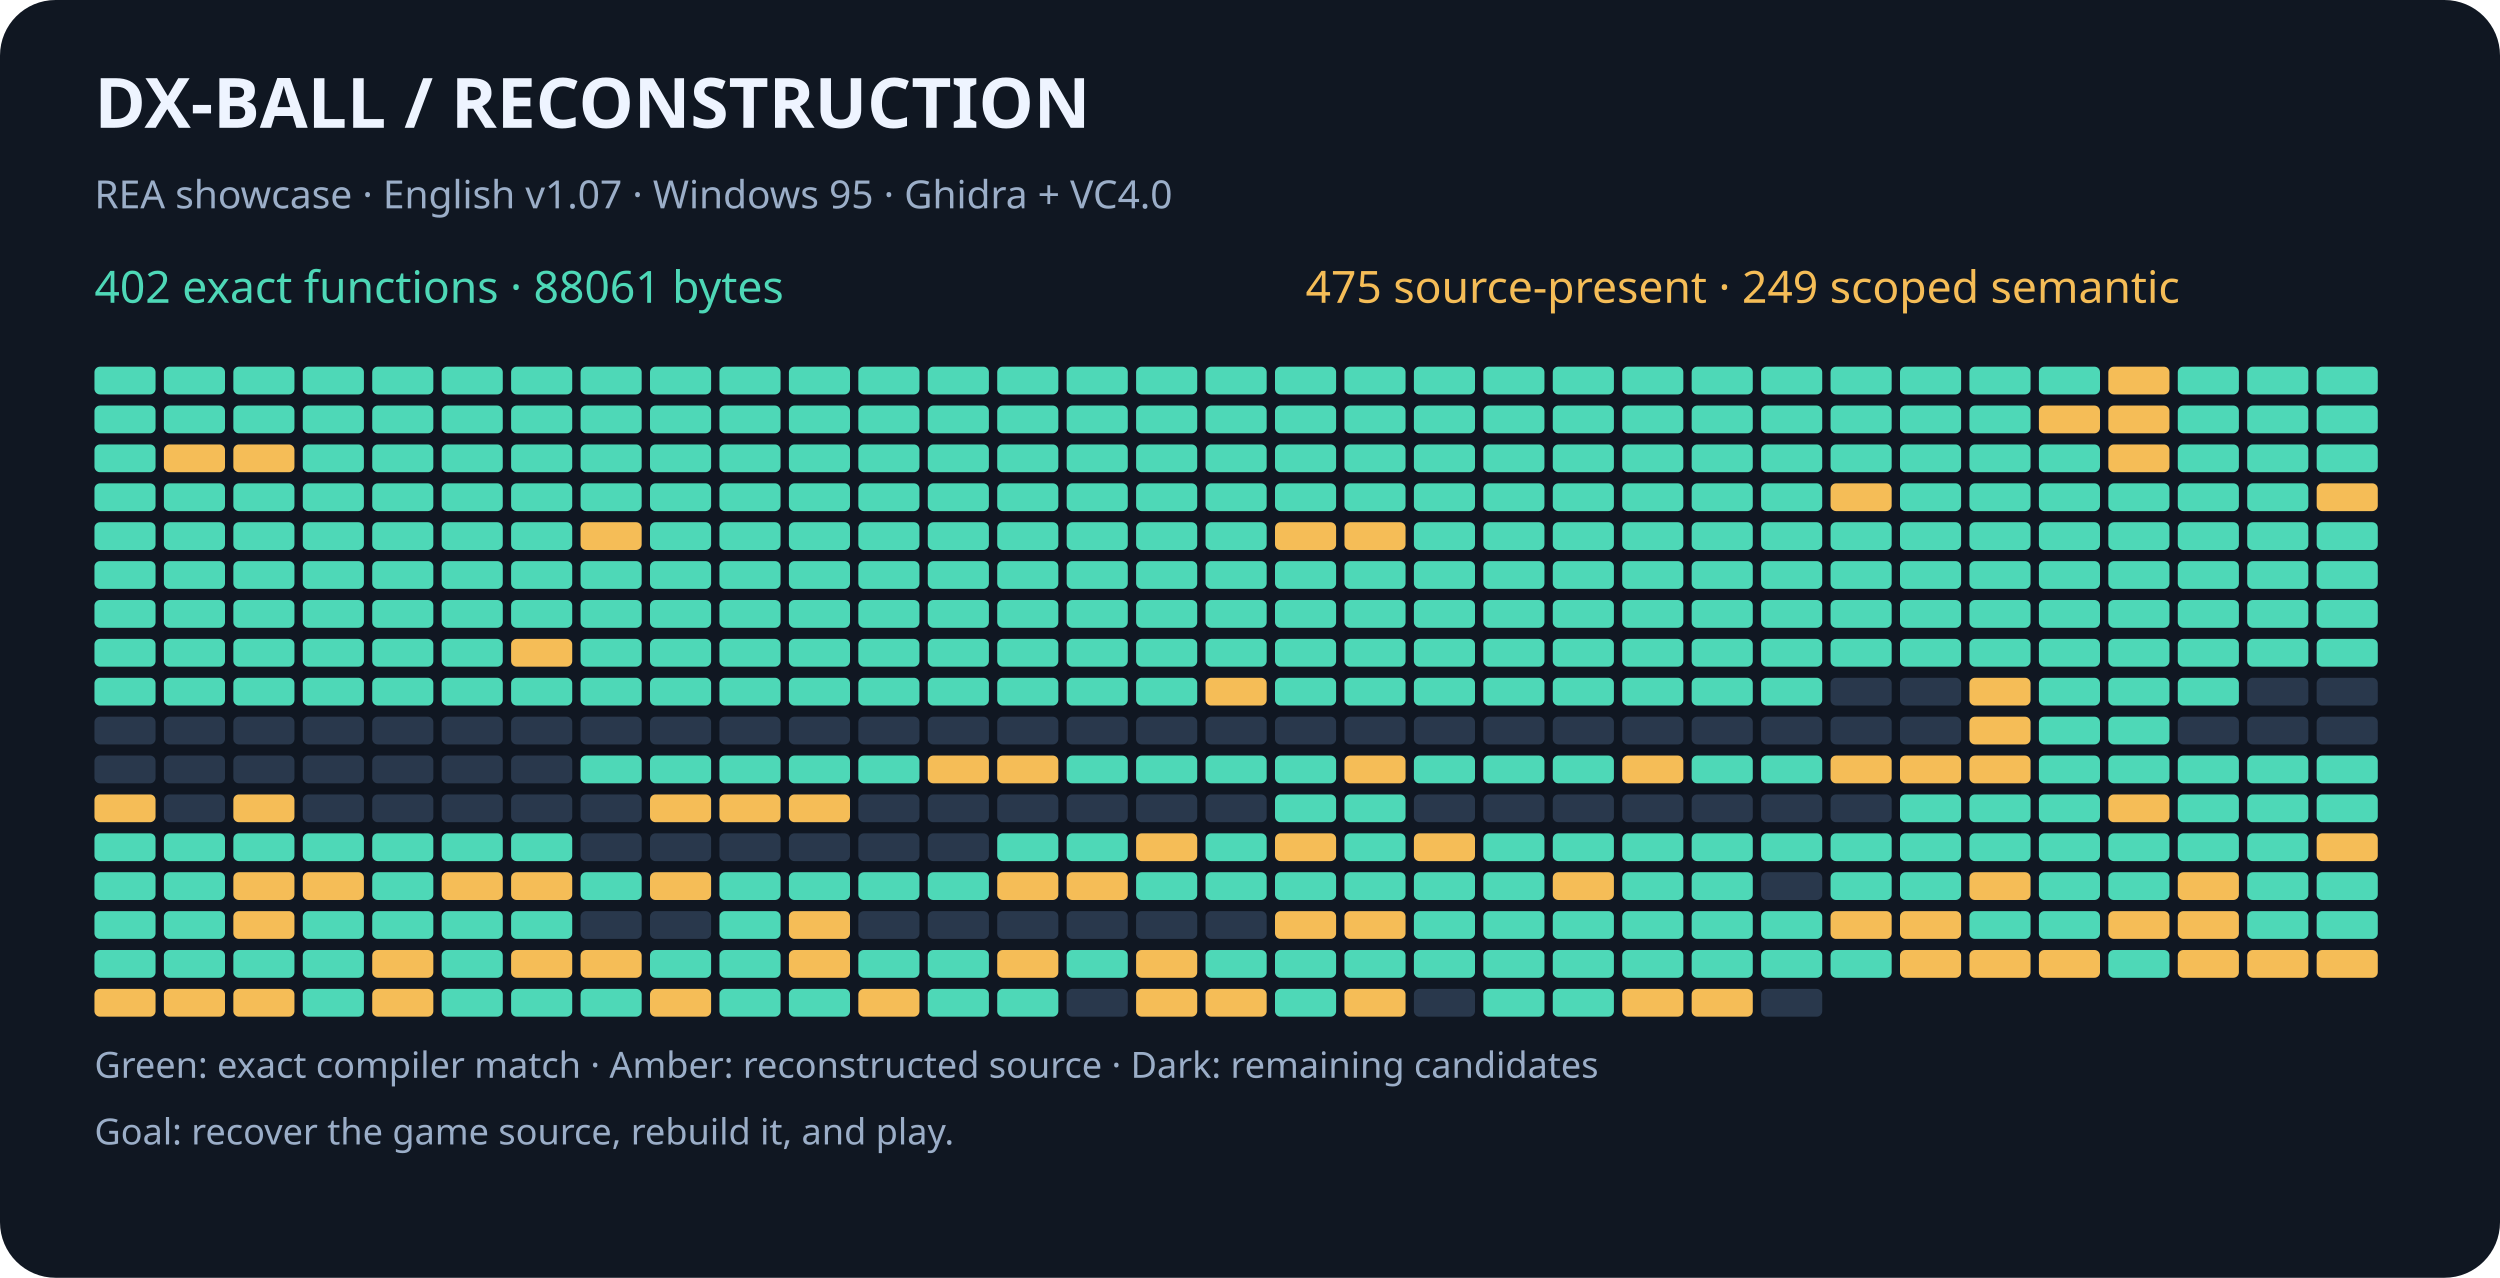
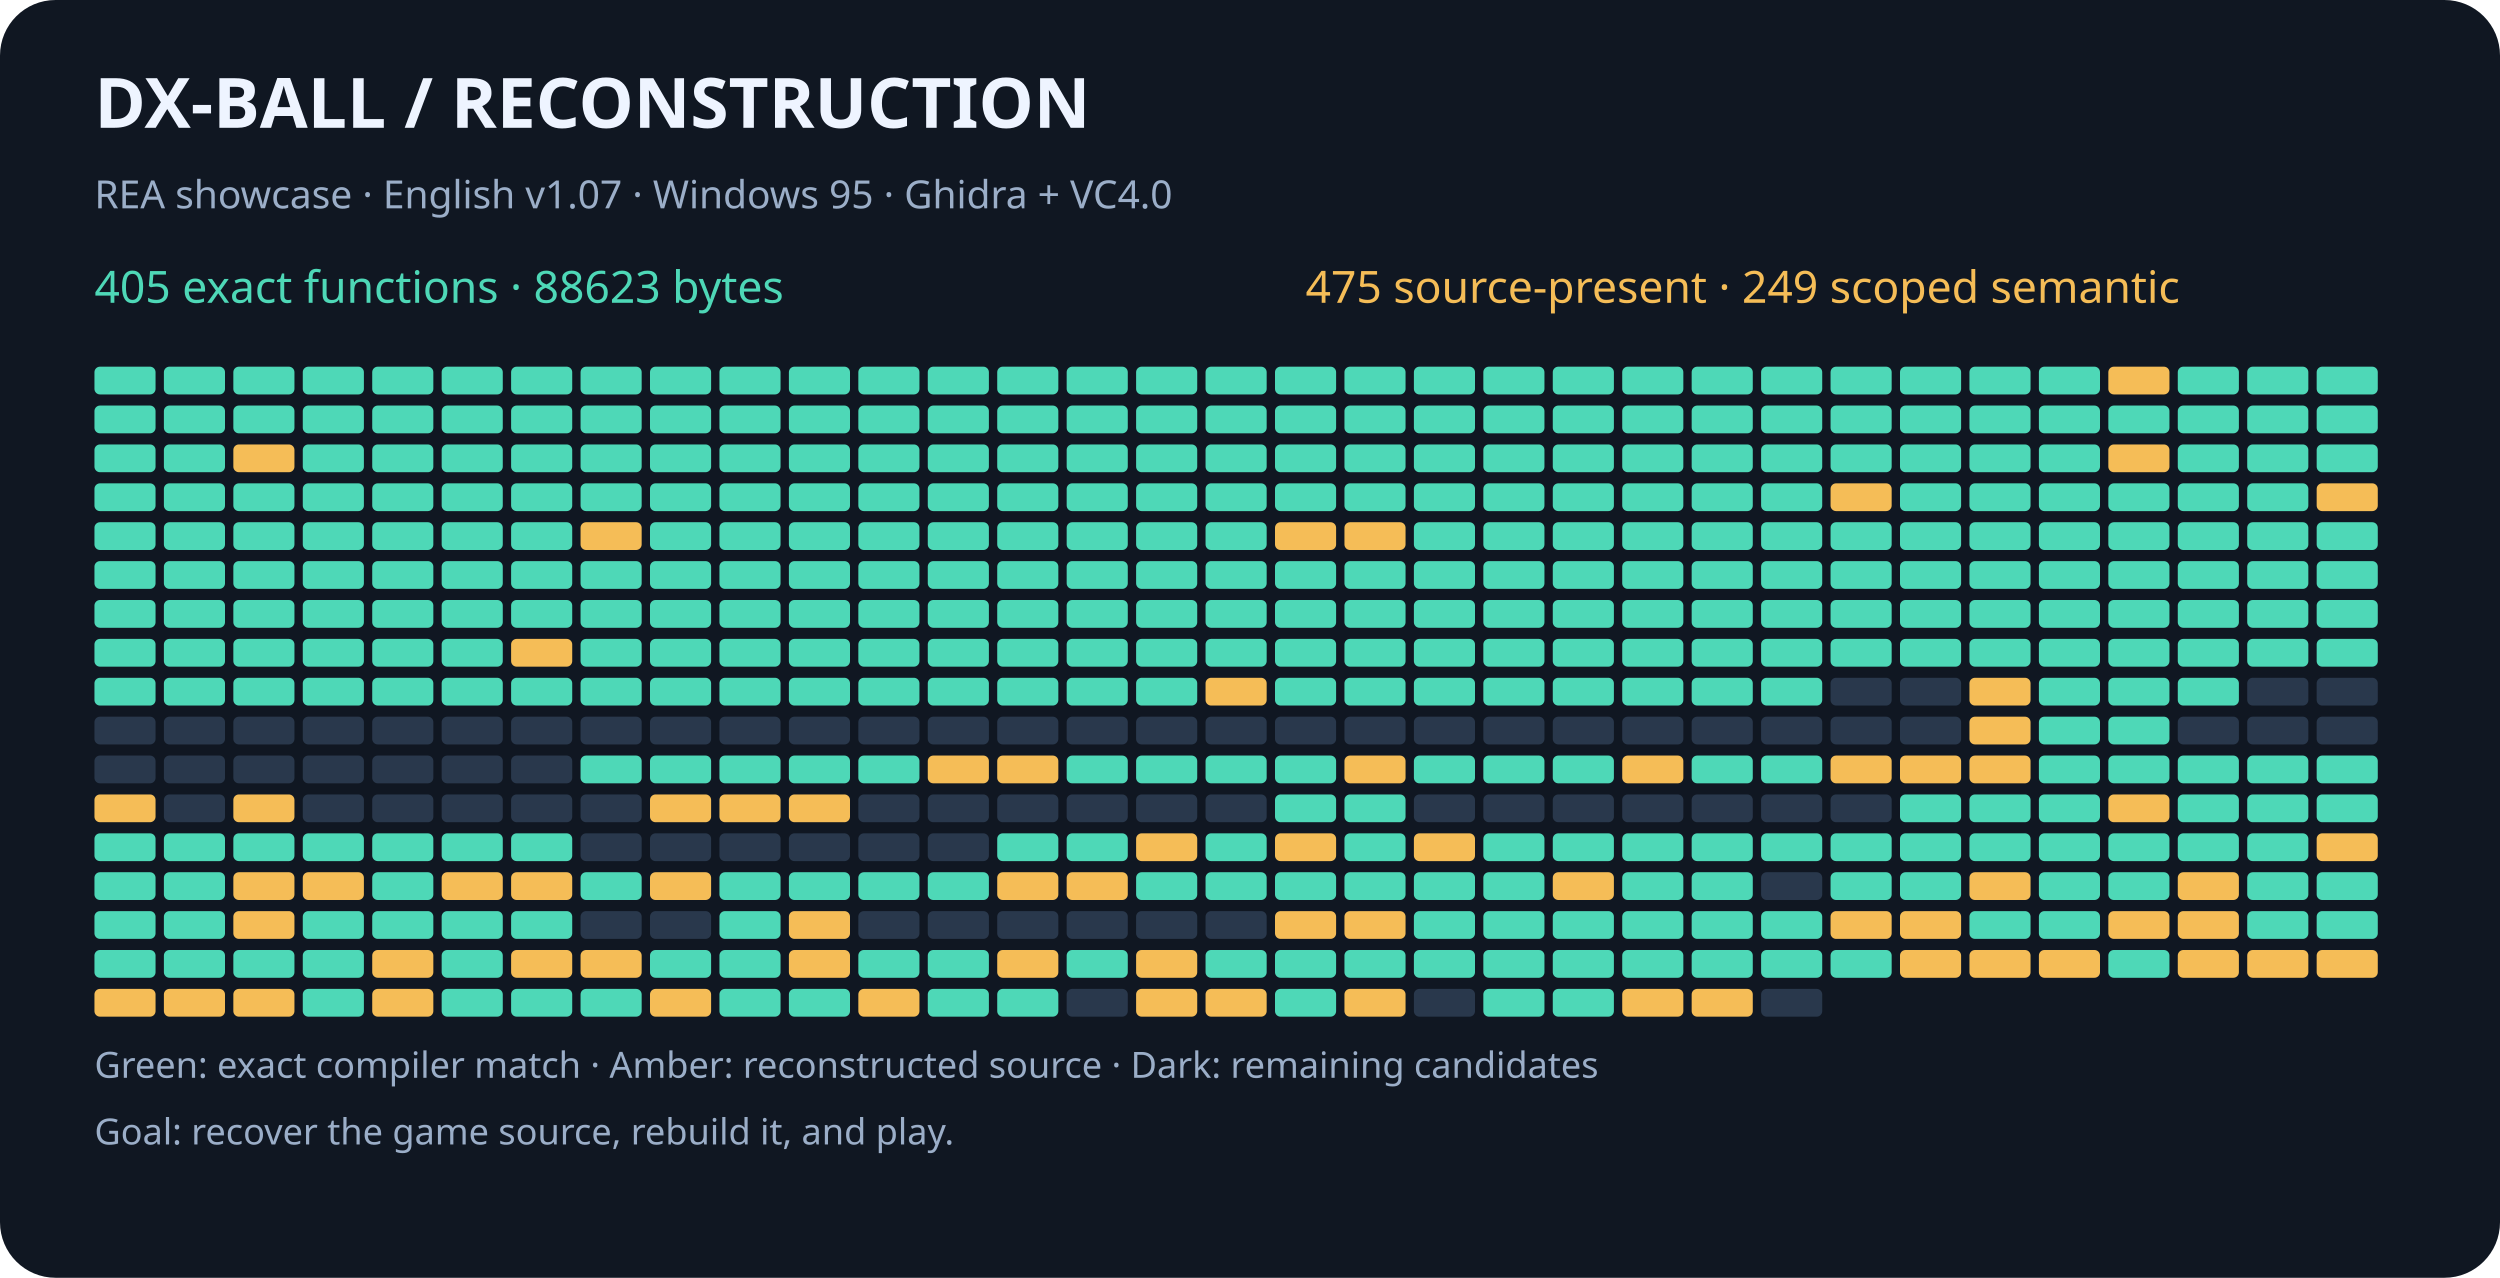
<svg xmlns="http://www.w3.org/2000/svg" width="900" height="460" viewBox="0 0 900 460" role="img" aria-labelledby="title desc">
  <rect width="900" height="460" rx="20" fill="#101722" />
  <g font-family="sans-serif">
    <text x="34" y="46" fill="#eef4ff" font-size="25" font-weight="bold">DX-BALL  /  RECONSTRUCTION</text>
    <text x="34" y="75" fill="#9baec8" font-size="14">REA showcase · English v1.07 · Windows 95 · Ghidra + VC4.0</text>
-     <text x="34" y="109" fill="#4ed8b7" font-size="16">402 exact functions · 88061 bytes</text>
+     <text x="34" y="109" fill="#4ed8b7" font-size="16">405 exact functions · 88623 bytes</text>
    <text x="470" y="109" fill="#f5bd57" font-size="16">475 source-present · 249 scoped semantic</text>
    <rect x="34" y="132" width="22" height="10" rx="2" fill="#4ed8b7" />
    <rect x="59" y="132" width="22" height="10" rx="2" fill="#4ed8b7" />
    <rect x="84" y="132" width="22" height="10" rx="2" fill="#4ed8b7" />
    <rect x="109" y="132" width="22" height="10" rx="2" fill="#4ed8b7" />
    <rect x="134" y="132" width="22" height="10" rx="2" fill="#4ed8b7" />
    <rect x="159" y="132" width="22" height="10" rx="2" fill="#4ed8b7" />
    <rect x="184" y="132" width="22" height="10" rx="2" fill="#4ed8b7" />
    <rect x="209" y="132" width="22" height="10" rx="2" fill="#4ed8b7" />
    <rect x="234" y="132" width="22" height="10" rx="2" fill="#4ed8b7" />
    <rect x="259" y="132" width="22" height="10" rx="2" fill="#4ed8b7" />
    <rect x="284" y="132" width="22" height="10" rx="2" fill="#4ed8b7" />
    <rect x="309" y="132" width="22" height="10" rx="2" fill="#4ed8b7" />
    <rect x="334" y="132" width="22" height="10" rx="2" fill="#4ed8b7" />
    <rect x="359" y="132" width="22" height="10" rx="2" fill="#4ed8b7" />
    <rect x="384" y="132" width="22" height="10" rx="2" fill="#4ed8b7" />
    <rect x="409" y="132" width="22" height="10" rx="2" fill="#4ed8b7" />
    <rect x="434" y="132" width="22" height="10" rx="2" fill="#4ed8b7" />
    <rect x="459" y="132" width="22" height="10" rx="2" fill="#4ed8b7" />
    <rect x="484" y="132" width="22" height="10" rx="2" fill="#4ed8b7" />
    <rect x="509" y="132" width="22" height="10" rx="2" fill="#4ed8b7" />
    <rect x="534" y="132" width="22" height="10" rx="2" fill="#4ed8b7" />
    <rect x="559" y="132" width="22" height="10" rx="2" fill="#4ed8b7" />
    <rect x="584" y="132" width="22" height="10" rx="2" fill="#4ed8b7" />
    <rect x="609" y="132" width="22" height="10" rx="2" fill="#4ed8b7" />
    <rect x="634" y="132" width="22" height="10" rx="2" fill="#4ed8b7" />
    <rect x="659" y="132" width="22" height="10" rx="2" fill="#4ed8b7" />
    <rect x="684" y="132" width="22" height="10" rx="2" fill="#4ed8b7" />
    <rect x="709" y="132" width="22" height="10" rx="2" fill="#4ed8b7" />
    <rect x="734" y="132" width="22" height="10" rx="2" fill="#4ed8b7" />
    <rect x="759" y="132" width="22" height="10" rx="2" fill="#f5bd57" />
    <rect x="784" y="132" width="22" height="10" rx="2" fill="#4ed8b7" />
    <rect x="809" y="132" width="22" height="10" rx="2" fill="#4ed8b7" />
    <rect x="834" y="132" width="22" height="10" rx="2" fill="#4ed8b7" />
    <rect x="34" y="146" width="22" height="10" rx="2" fill="#4ed8b7" />
    <rect x="59" y="146" width="22" height="10" rx="2" fill="#4ed8b7" />
    <rect x="84" y="146" width="22" height="10" rx="2" fill="#4ed8b7" />
    <rect x="109" y="146" width="22" height="10" rx="2" fill="#4ed8b7" />
    <rect x="134" y="146" width="22" height="10" rx="2" fill="#4ed8b7" />
    <rect x="159" y="146" width="22" height="10" rx="2" fill="#4ed8b7" />
    <rect x="184" y="146" width="22" height="10" rx="2" fill="#4ed8b7" />
    <rect x="209" y="146" width="22" height="10" rx="2" fill="#4ed8b7" />
    <rect x="234" y="146" width="22" height="10" rx="2" fill="#4ed8b7" />
    <rect x="259" y="146" width="22" height="10" rx="2" fill="#4ed8b7" />
    <rect x="284" y="146" width="22" height="10" rx="2" fill="#4ed8b7" />
    <rect x="309" y="146" width="22" height="10" rx="2" fill="#4ed8b7" />
    <rect x="334" y="146" width="22" height="10" rx="2" fill="#4ed8b7" />
    <rect x="359" y="146" width="22" height="10" rx="2" fill="#4ed8b7" />
    <rect x="384" y="146" width="22" height="10" rx="2" fill="#4ed8b7" />
    <rect x="409" y="146" width="22" height="10" rx="2" fill="#4ed8b7" />
    <rect x="434" y="146" width="22" height="10" rx="2" fill="#4ed8b7" />
    <rect x="459" y="146" width="22" height="10" rx="2" fill="#4ed8b7" />
    <rect x="484" y="146" width="22" height="10" rx="2" fill="#4ed8b7" />
    <rect x="509" y="146" width="22" height="10" rx="2" fill="#4ed8b7" />
    <rect x="534" y="146" width="22" height="10" rx="2" fill="#4ed8b7" />
    <rect x="559" y="146" width="22" height="10" rx="2" fill="#4ed8b7" />
    <rect x="584" y="146" width="22" height="10" rx="2" fill="#4ed8b7" />
    <rect x="609" y="146" width="22" height="10" rx="2" fill="#4ed8b7" />
    <rect x="634" y="146" width="22" height="10" rx="2" fill="#4ed8b7" />
    <rect x="659" y="146" width="22" height="10" rx="2" fill="#4ed8b7" />
    <rect x="684" y="146" width="22" height="10" rx="2" fill="#4ed8b7" />
    <rect x="709" y="146" width="22" height="10" rx="2" fill="#4ed8b7" />
-     <rect x="734" y="146" width="22" height="10" rx="2" fill="#f5bd57" />
-     <rect x="759" y="146" width="22" height="10" rx="2" fill="#f5bd57" />
+     <rect x="734" y="146" width="22" height="10" rx="2" fill="#4ed8b7" />
+     <rect x="759" y="146" width="22" height="10" rx="2" fill="#4ed8b7" />
    <rect x="784" y="146" width="22" height="10" rx="2" fill="#4ed8b7" />
    <rect x="809" y="146" width="22" height="10" rx="2" fill="#4ed8b7" />
    <rect x="834" y="146" width="22" height="10" rx="2" fill="#4ed8b7" />
    <rect x="34" y="160" width="22" height="10" rx="2" fill="#4ed8b7" />
-     <rect x="59" y="160" width="22" height="10" rx="2" fill="#f5bd57" />
+     <rect x="59" y="160" width="22" height="10" rx="2" fill="#4ed8b7" />
    <rect x="84" y="160" width="22" height="10" rx="2" fill="#f5bd57" />
    <rect x="109" y="160" width="22" height="10" rx="2" fill="#4ed8b7" />
    <rect x="134" y="160" width="22" height="10" rx="2" fill="#4ed8b7" />
    <rect x="159" y="160" width="22" height="10" rx="2" fill="#4ed8b7" />
    <rect x="184" y="160" width="22" height="10" rx="2" fill="#4ed8b7" />
    <rect x="209" y="160" width="22" height="10" rx="2" fill="#4ed8b7" />
    <rect x="234" y="160" width="22" height="10" rx="2" fill="#4ed8b7" />
    <rect x="259" y="160" width="22" height="10" rx="2" fill="#4ed8b7" />
    <rect x="284" y="160" width="22" height="10" rx="2" fill="#4ed8b7" />
    <rect x="309" y="160" width="22" height="10" rx="2" fill="#4ed8b7" />
    <rect x="334" y="160" width="22" height="10" rx="2" fill="#4ed8b7" />
    <rect x="359" y="160" width="22" height="10" rx="2" fill="#4ed8b7" />
    <rect x="384" y="160" width="22" height="10" rx="2" fill="#4ed8b7" />
    <rect x="409" y="160" width="22" height="10" rx="2" fill="#4ed8b7" />
    <rect x="434" y="160" width="22" height="10" rx="2" fill="#4ed8b7" />
    <rect x="459" y="160" width="22" height="10" rx="2" fill="#4ed8b7" />
    <rect x="484" y="160" width="22" height="10" rx="2" fill="#4ed8b7" />
    <rect x="509" y="160" width="22" height="10" rx="2" fill="#4ed8b7" />
    <rect x="534" y="160" width="22" height="10" rx="2" fill="#4ed8b7" />
    <rect x="559" y="160" width="22" height="10" rx="2" fill="#4ed8b7" />
    <rect x="584" y="160" width="22" height="10" rx="2" fill="#4ed8b7" />
    <rect x="609" y="160" width="22" height="10" rx="2" fill="#4ed8b7" />
    <rect x="634" y="160" width="22" height="10" rx="2" fill="#4ed8b7" />
    <rect x="659" y="160" width="22" height="10" rx="2" fill="#4ed8b7" />
    <rect x="684" y="160" width="22" height="10" rx="2" fill="#4ed8b7" />
    <rect x="709" y="160" width="22" height="10" rx="2" fill="#4ed8b7" />
    <rect x="734" y="160" width="22" height="10" rx="2" fill="#4ed8b7" />
    <rect x="759" y="160" width="22" height="10" rx="2" fill="#f5bd57" />
    <rect x="784" y="160" width="22" height="10" rx="2" fill="#4ed8b7" />
    <rect x="809" y="160" width="22" height="10" rx="2" fill="#4ed8b7" />
    <rect x="834" y="160" width="22" height="10" rx="2" fill="#4ed8b7" />
    <rect x="34" y="174" width="22" height="10" rx="2" fill="#4ed8b7" />
    <rect x="59" y="174" width="22" height="10" rx="2" fill="#4ed8b7" />
    <rect x="84" y="174" width="22" height="10" rx="2" fill="#4ed8b7" />
    <rect x="109" y="174" width="22" height="10" rx="2" fill="#4ed8b7" />
    <rect x="134" y="174" width="22" height="10" rx="2" fill="#4ed8b7" />
    <rect x="159" y="174" width="22" height="10" rx="2" fill="#4ed8b7" />
    <rect x="184" y="174" width="22" height="10" rx="2" fill="#4ed8b7" />
    <rect x="209" y="174" width="22" height="10" rx="2" fill="#4ed8b7" />
    <rect x="234" y="174" width="22" height="10" rx="2" fill="#4ed8b7" />
    <rect x="259" y="174" width="22" height="10" rx="2" fill="#4ed8b7" />
    <rect x="284" y="174" width="22" height="10" rx="2" fill="#4ed8b7" />
    <rect x="309" y="174" width="22" height="10" rx="2" fill="#4ed8b7" />
    <rect x="334" y="174" width="22" height="10" rx="2" fill="#4ed8b7" />
    <rect x="359" y="174" width="22" height="10" rx="2" fill="#4ed8b7" />
    <rect x="384" y="174" width="22" height="10" rx="2" fill="#4ed8b7" />
    <rect x="409" y="174" width="22" height="10" rx="2" fill="#4ed8b7" />
    <rect x="434" y="174" width="22" height="10" rx="2" fill="#4ed8b7" />
    <rect x="459" y="174" width="22" height="10" rx="2" fill="#4ed8b7" />
    <rect x="484" y="174" width="22" height="10" rx="2" fill="#4ed8b7" />
    <rect x="509" y="174" width="22" height="10" rx="2" fill="#4ed8b7" />
    <rect x="534" y="174" width="22" height="10" rx="2" fill="#4ed8b7" />
    <rect x="559" y="174" width="22" height="10" rx="2" fill="#4ed8b7" />
    <rect x="584" y="174" width="22" height="10" rx="2" fill="#4ed8b7" />
    <rect x="609" y="174" width="22" height="10" rx="2" fill="#4ed8b7" />
    <rect x="634" y="174" width="22" height="10" rx="2" fill="#4ed8b7" />
    <rect x="659" y="174" width="22" height="10" rx="2" fill="#f5bd57" />
    <rect x="684" y="174" width="22" height="10" rx="2" fill="#4ed8b7" />
    <rect x="709" y="174" width="22" height="10" rx="2" fill="#4ed8b7" />
    <rect x="734" y="174" width="22" height="10" rx="2" fill="#4ed8b7" />
    <rect x="759" y="174" width="22" height="10" rx="2" fill="#4ed8b7" />
    <rect x="784" y="174" width="22" height="10" rx="2" fill="#4ed8b7" />
    <rect x="809" y="174" width="22" height="10" rx="2" fill="#4ed8b7" />
    <rect x="834" y="174" width="22" height="10" rx="2" fill="#f5bd57" />
    <rect x="34" y="188" width="22" height="10" rx="2" fill="#4ed8b7" />
    <rect x="59" y="188" width="22" height="10" rx="2" fill="#4ed8b7" />
    <rect x="84" y="188" width="22" height="10" rx="2" fill="#4ed8b7" />
    <rect x="109" y="188" width="22" height="10" rx="2" fill="#4ed8b7" />
    <rect x="134" y="188" width="22" height="10" rx="2" fill="#4ed8b7" />
    <rect x="159" y="188" width="22" height="10" rx="2" fill="#4ed8b7" />
    <rect x="184" y="188" width="22" height="10" rx="2" fill="#4ed8b7" />
    <rect x="209" y="188" width="22" height="10" rx="2" fill="#f5bd57" />
    <rect x="234" y="188" width="22" height="10" rx="2" fill="#4ed8b7" />
    <rect x="259" y="188" width="22" height="10" rx="2" fill="#4ed8b7" />
    <rect x="284" y="188" width="22" height="10" rx="2" fill="#4ed8b7" />
    <rect x="309" y="188" width="22" height="10" rx="2" fill="#4ed8b7" />
    <rect x="334" y="188" width="22" height="10" rx="2" fill="#4ed8b7" />
    <rect x="359" y="188" width="22" height="10" rx="2" fill="#4ed8b7" />
    <rect x="384" y="188" width="22" height="10" rx="2" fill="#4ed8b7" />
    <rect x="409" y="188" width="22" height="10" rx="2" fill="#4ed8b7" />
    <rect x="434" y="188" width="22" height="10" rx="2" fill="#4ed8b7" />
    <rect x="459" y="188" width="22" height="10" rx="2" fill="#f5bd57" />
    <rect x="484" y="188" width="22" height="10" rx="2" fill="#f5bd57" />
    <rect x="509" y="188" width="22" height="10" rx="2" fill="#4ed8b7" />
    <rect x="534" y="188" width="22" height="10" rx="2" fill="#4ed8b7" />
    <rect x="559" y="188" width="22" height="10" rx="2" fill="#4ed8b7" />
    <rect x="584" y="188" width="22" height="10" rx="2" fill="#4ed8b7" />
    <rect x="609" y="188" width="22" height="10" rx="2" fill="#4ed8b7" />
    <rect x="634" y="188" width="22" height="10" rx="2" fill="#4ed8b7" />
    <rect x="659" y="188" width="22" height="10" rx="2" fill="#4ed8b7" />
    <rect x="684" y="188" width="22" height="10" rx="2" fill="#4ed8b7" />
    <rect x="709" y="188" width="22" height="10" rx="2" fill="#4ed8b7" />
    <rect x="734" y="188" width="22" height="10" rx="2" fill="#4ed8b7" />
    <rect x="759" y="188" width="22" height="10" rx="2" fill="#4ed8b7" />
    <rect x="784" y="188" width="22" height="10" rx="2" fill="#4ed8b7" />
    <rect x="809" y="188" width="22" height="10" rx="2" fill="#4ed8b7" />
    <rect x="834" y="188" width="22" height="10" rx="2" fill="#4ed8b7" />
    <rect x="34" y="202" width="22" height="10" rx="2" fill="#4ed8b7" />
    <rect x="59" y="202" width="22" height="10" rx="2" fill="#4ed8b7" />
    <rect x="84" y="202" width="22" height="10" rx="2" fill="#4ed8b7" />
    <rect x="109" y="202" width="22" height="10" rx="2" fill="#4ed8b7" />
    <rect x="134" y="202" width="22" height="10" rx="2" fill="#4ed8b7" />
    <rect x="159" y="202" width="22" height="10" rx="2" fill="#4ed8b7" />
    <rect x="184" y="202" width="22" height="10" rx="2" fill="#4ed8b7" />
    <rect x="209" y="202" width="22" height="10" rx="2" fill="#4ed8b7" />
    <rect x="234" y="202" width="22" height="10" rx="2" fill="#4ed8b7" />
    <rect x="259" y="202" width="22" height="10" rx="2" fill="#4ed8b7" />
    <rect x="284" y="202" width="22" height="10" rx="2" fill="#4ed8b7" />
    <rect x="309" y="202" width="22" height="10" rx="2" fill="#4ed8b7" />
    <rect x="334" y="202" width="22" height="10" rx="2" fill="#4ed8b7" />
    <rect x="359" y="202" width="22" height="10" rx="2" fill="#4ed8b7" />
    <rect x="384" y="202" width="22" height="10" rx="2" fill="#4ed8b7" />
    <rect x="409" y="202" width="22" height="10" rx="2" fill="#4ed8b7" />
    <rect x="434" y="202" width="22" height="10" rx="2" fill="#4ed8b7" />
    <rect x="459" y="202" width="22" height="10" rx="2" fill="#4ed8b7" />
    <rect x="484" y="202" width="22" height="10" rx="2" fill="#4ed8b7" />
    <rect x="509" y="202" width="22" height="10" rx="2" fill="#4ed8b7" />
    <rect x="534" y="202" width="22" height="10" rx="2" fill="#4ed8b7" />
    <rect x="559" y="202" width="22" height="10" rx="2" fill="#4ed8b7" />
    <rect x="584" y="202" width="22" height="10" rx="2" fill="#4ed8b7" />
    <rect x="609" y="202" width="22" height="10" rx="2" fill="#4ed8b7" />
    <rect x="634" y="202" width="22" height="10" rx="2" fill="#4ed8b7" />
    <rect x="659" y="202" width="22" height="10" rx="2" fill="#4ed8b7" />
    <rect x="684" y="202" width="22" height="10" rx="2" fill="#4ed8b7" />
    <rect x="709" y="202" width="22" height="10" rx="2" fill="#4ed8b7" />
    <rect x="734" y="202" width="22" height="10" rx="2" fill="#4ed8b7" />
    <rect x="759" y="202" width="22" height="10" rx="2" fill="#4ed8b7" />
    <rect x="784" y="202" width="22" height="10" rx="2" fill="#4ed8b7" />
    <rect x="809" y="202" width="22" height="10" rx="2" fill="#4ed8b7" />
    <rect x="834" y="202" width="22" height="10" rx="2" fill="#4ed8b7" />
    <rect x="34" y="216" width="22" height="10" rx="2" fill="#4ed8b7" />
    <rect x="59" y="216" width="22" height="10" rx="2" fill="#4ed8b7" />
    <rect x="84" y="216" width="22" height="10" rx="2" fill="#4ed8b7" />
    <rect x="109" y="216" width="22" height="10" rx="2" fill="#4ed8b7" />
    <rect x="134" y="216" width="22" height="10" rx="2" fill="#4ed8b7" />
    <rect x="159" y="216" width="22" height="10" rx="2" fill="#4ed8b7" />
    <rect x="184" y="216" width="22" height="10" rx="2" fill="#4ed8b7" />
    <rect x="209" y="216" width="22" height="10" rx="2" fill="#4ed8b7" />
    <rect x="234" y="216" width="22" height="10" rx="2" fill="#4ed8b7" />
    <rect x="259" y="216" width="22" height="10" rx="2" fill="#4ed8b7" />
    <rect x="284" y="216" width="22" height="10" rx="2" fill="#4ed8b7" />
    <rect x="309" y="216" width="22" height="10" rx="2" fill="#4ed8b7" />
    <rect x="334" y="216" width="22" height="10" rx="2" fill="#4ed8b7" />
    <rect x="359" y="216" width="22" height="10" rx="2" fill="#4ed8b7" />
    <rect x="384" y="216" width="22" height="10" rx="2" fill="#4ed8b7" />
    <rect x="409" y="216" width="22" height="10" rx="2" fill="#4ed8b7" />
    <rect x="434" y="216" width="22" height="10" rx="2" fill="#4ed8b7" />
    <rect x="459" y="216" width="22" height="10" rx="2" fill="#4ed8b7" />
    <rect x="484" y="216" width="22" height="10" rx="2" fill="#4ed8b7" />
    <rect x="509" y="216" width="22" height="10" rx="2" fill="#4ed8b7" />
    <rect x="534" y="216" width="22" height="10" rx="2" fill="#4ed8b7" />
    <rect x="559" y="216" width="22" height="10" rx="2" fill="#4ed8b7" />
    <rect x="584" y="216" width="22" height="10" rx="2" fill="#4ed8b7" />
    <rect x="609" y="216" width="22" height="10" rx="2" fill="#4ed8b7" />
    <rect x="634" y="216" width="22" height="10" rx="2" fill="#4ed8b7" />
    <rect x="659" y="216" width="22" height="10" rx="2" fill="#4ed8b7" />
    <rect x="684" y="216" width="22" height="10" rx="2" fill="#4ed8b7" />
    <rect x="709" y="216" width="22" height="10" rx="2" fill="#4ed8b7" />
    <rect x="734" y="216" width="22" height="10" rx="2" fill="#4ed8b7" />
    <rect x="759" y="216" width="22" height="10" rx="2" fill="#4ed8b7" />
    <rect x="784" y="216" width="22" height="10" rx="2" fill="#4ed8b7" />
    <rect x="809" y="216" width="22" height="10" rx="2" fill="#4ed8b7" />
    <rect x="834" y="216" width="22" height="10" rx="2" fill="#4ed8b7" />
    <rect x="34" y="230" width="22" height="10" rx="2" fill="#4ed8b7" />
    <rect x="59" y="230" width="22" height="10" rx="2" fill="#4ed8b7" />
    <rect x="84" y="230" width="22" height="10" rx="2" fill="#4ed8b7" />
    <rect x="109" y="230" width="22" height="10" rx="2" fill="#4ed8b7" />
    <rect x="134" y="230" width="22" height="10" rx="2" fill="#4ed8b7" />
    <rect x="159" y="230" width="22" height="10" rx="2" fill="#4ed8b7" />
    <rect x="184" y="230" width="22" height="10" rx="2" fill="#f5bd57" />
    <rect x="209" y="230" width="22" height="10" rx="2" fill="#4ed8b7" />
    <rect x="234" y="230" width="22" height="10" rx="2" fill="#4ed8b7" />
    <rect x="259" y="230" width="22" height="10" rx="2" fill="#4ed8b7" />
    <rect x="284" y="230" width="22" height="10" rx="2" fill="#4ed8b7" />
    <rect x="309" y="230" width="22" height="10" rx="2" fill="#4ed8b7" />
    <rect x="334" y="230" width="22" height="10" rx="2" fill="#4ed8b7" />
    <rect x="359" y="230" width="22" height="10" rx="2" fill="#4ed8b7" />
    <rect x="384" y="230" width="22" height="10" rx="2" fill="#4ed8b7" />
    <rect x="409" y="230" width="22" height="10" rx="2" fill="#4ed8b7" />
    <rect x="434" y="230" width="22" height="10" rx="2" fill="#4ed8b7" />
    <rect x="459" y="230" width="22" height="10" rx="2" fill="#4ed8b7" />
    <rect x="484" y="230" width="22" height="10" rx="2" fill="#4ed8b7" />
    <rect x="509" y="230" width="22" height="10" rx="2" fill="#4ed8b7" />
    <rect x="534" y="230" width="22" height="10" rx="2" fill="#4ed8b7" />
    <rect x="559" y="230" width="22" height="10" rx="2" fill="#4ed8b7" />
    <rect x="584" y="230" width="22" height="10" rx="2" fill="#4ed8b7" />
    <rect x="609" y="230" width="22" height="10" rx="2" fill="#4ed8b7" />
    <rect x="634" y="230" width="22" height="10" rx="2" fill="#4ed8b7" />
    <rect x="659" y="230" width="22" height="10" rx="2" fill="#4ed8b7" />
    <rect x="684" y="230" width="22" height="10" rx="2" fill="#4ed8b7" />
    <rect x="709" y="230" width="22" height="10" rx="2" fill="#4ed8b7" />
    <rect x="734" y="230" width="22" height="10" rx="2" fill="#4ed8b7" />
    <rect x="759" y="230" width="22" height="10" rx="2" fill="#4ed8b7" />
    <rect x="784" y="230" width="22" height="10" rx="2" fill="#4ed8b7" />
    <rect x="809" y="230" width="22" height="10" rx="2" fill="#4ed8b7" />
    <rect x="834" y="230" width="22" height="10" rx="2" fill="#4ed8b7" />
    <rect x="34" y="244" width="22" height="10" rx="2" fill="#4ed8b7" />
    <rect x="59" y="244" width="22" height="10" rx="2" fill="#4ed8b7" />
    <rect x="84" y="244" width="22" height="10" rx="2" fill="#4ed8b7" />
    <rect x="109" y="244" width="22" height="10" rx="2" fill="#4ed8b7" />
    <rect x="134" y="244" width="22" height="10" rx="2" fill="#4ed8b7" />
    <rect x="159" y="244" width="22" height="10" rx="2" fill="#4ed8b7" />
    <rect x="184" y="244" width="22" height="10" rx="2" fill="#4ed8b7" />
    <rect x="209" y="244" width="22" height="10" rx="2" fill="#4ed8b7" />
    <rect x="234" y="244" width="22" height="10" rx="2" fill="#4ed8b7" />
    <rect x="259" y="244" width="22" height="10" rx="2" fill="#4ed8b7" />
    <rect x="284" y="244" width="22" height="10" rx="2" fill="#4ed8b7" />
    <rect x="309" y="244" width="22" height="10" rx="2" fill="#4ed8b7" />
    <rect x="334" y="244" width="22" height="10" rx="2" fill="#4ed8b7" />
    <rect x="359" y="244" width="22" height="10" rx="2" fill="#4ed8b7" />
    <rect x="384" y="244" width="22" height="10" rx="2" fill="#4ed8b7" />
    <rect x="409" y="244" width="22" height="10" rx="2" fill="#4ed8b7" />
    <rect x="434" y="244" width="22" height="10" rx="2" fill="#f5bd57" />
    <rect x="459" y="244" width="22" height="10" rx="2" fill="#4ed8b7" />
    <rect x="484" y="244" width="22" height="10" rx="2" fill="#4ed8b7" />
    <rect x="509" y="244" width="22" height="10" rx="2" fill="#4ed8b7" />
    <rect x="534" y="244" width="22" height="10" rx="2" fill="#4ed8b7" />
    <rect x="559" y="244" width="22" height="10" rx="2" fill="#4ed8b7" />
    <rect x="584" y="244" width="22" height="10" rx="2" fill="#4ed8b7" />
    <rect x="609" y="244" width="22" height="10" rx="2" fill="#4ed8b7" />
    <rect x="634" y="244" width="22" height="10" rx="2" fill="#4ed8b7" />
    <rect x="659" y="244" width="22" height="10" rx="2" fill="#29384c" />
    <rect x="684" y="244" width="22" height="10" rx="2" fill="#29384c" />
    <rect x="709" y="244" width="22" height="10" rx="2" fill="#f5bd57" />
    <rect x="734" y="244" width="22" height="10" rx="2" fill="#4ed8b7" />
    <rect x="759" y="244" width="22" height="10" rx="2" fill="#4ed8b7" />
    <rect x="784" y="244" width="22" height="10" rx="2" fill="#4ed8b7" />
    <rect x="809" y="244" width="22" height="10" rx="2" fill="#29384c" />
    <rect x="834" y="244" width="22" height="10" rx="2" fill="#29384c" />
    <rect x="34" y="258" width="22" height="10" rx="2" fill="#29384c" />
    <rect x="59" y="258" width="22" height="10" rx="2" fill="#29384c" />
    <rect x="84" y="258" width="22" height="10" rx="2" fill="#29384c" />
    <rect x="109" y="258" width="22" height="10" rx="2" fill="#29384c" />
    <rect x="134" y="258" width="22" height="10" rx="2" fill="#29384c" />
    <rect x="159" y="258" width="22" height="10" rx="2" fill="#29384c" />
    <rect x="184" y="258" width="22" height="10" rx="2" fill="#29384c" />
    <rect x="209" y="258" width="22" height="10" rx="2" fill="#29384c" />
    <rect x="234" y="258" width="22" height="10" rx="2" fill="#29384c" />
    <rect x="259" y="258" width="22" height="10" rx="2" fill="#29384c" />
    <rect x="284" y="258" width="22" height="10" rx="2" fill="#29384c" />
    <rect x="309" y="258" width="22" height="10" rx="2" fill="#29384c" />
    <rect x="334" y="258" width="22" height="10" rx="2" fill="#29384c" />
    <rect x="359" y="258" width="22" height="10" rx="2" fill="#29384c" />
    <rect x="384" y="258" width="22" height="10" rx="2" fill="#29384c" />
    <rect x="409" y="258" width="22" height="10" rx="2" fill="#29384c" />
    <rect x="434" y="258" width="22" height="10" rx="2" fill="#29384c" />
    <rect x="459" y="258" width="22" height="10" rx="2" fill="#29384c" />
    <rect x="484" y="258" width="22" height="10" rx="2" fill="#29384c" />
    <rect x="509" y="258" width="22" height="10" rx="2" fill="#29384c" />
    <rect x="534" y="258" width="22" height="10" rx="2" fill="#29384c" />
    <rect x="559" y="258" width="22" height="10" rx="2" fill="#29384c" />
    <rect x="584" y="258" width="22" height="10" rx="2" fill="#29384c" />
    <rect x="609" y="258" width="22" height="10" rx="2" fill="#29384c" />
    <rect x="634" y="258" width="22" height="10" rx="2" fill="#29384c" />
    <rect x="659" y="258" width="22" height="10" rx="2" fill="#29384c" />
    <rect x="684" y="258" width="22" height="10" rx="2" fill="#29384c" />
    <rect x="709" y="258" width="22" height="10" rx="2" fill="#f5bd57" />
    <rect x="734" y="258" width="22" height="10" rx="2" fill="#4ed8b7" />
    <rect x="759" y="258" width="22" height="10" rx="2" fill="#4ed8b7" />
    <rect x="784" y="258" width="22" height="10" rx="2" fill="#29384c" />
    <rect x="809" y="258" width="22" height="10" rx="2" fill="#29384c" />
    <rect x="834" y="258" width="22" height="10" rx="2" fill="#29384c" />
    <rect x="34" y="272" width="22" height="10" rx="2" fill="#29384c" />
    <rect x="59" y="272" width="22" height="10" rx="2" fill="#29384c" />
    <rect x="84" y="272" width="22" height="10" rx="2" fill="#29384c" />
    <rect x="109" y="272" width="22" height="10" rx="2" fill="#29384c" />
    <rect x="134" y="272" width="22" height="10" rx="2" fill="#29384c" />
    <rect x="159" y="272" width="22" height="10" rx="2" fill="#29384c" />
    <rect x="184" y="272" width="22" height="10" rx="2" fill="#29384c" />
    <rect x="209" y="272" width="22" height="10" rx="2" fill="#4ed8b7" />
    <rect x="234" y="272" width="22" height="10" rx="2" fill="#4ed8b7" />
    <rect x="259" y="272" width="22" height="10" rx="2" fill="#4ed8b7" />
    <rect x="284" y="272" width="22" height="10" rx="2" fill="#4ed8b7" />
    <rect x="309" y="272" width="22" height="10" rx="2" fill="#4ed8b7" />
    <rect x="334" y="272" width="22" height="10" rx="2" fill="#f5bd57" />
    <rect x="359" y="272" width="22" height="10" rx="2" fill="#f5bd57" />
    <rect x="384" y="272" width="22" height="10" rx="2" fill="#4ed8b7" />
    <rect x="409" y="272" width="22" height="10" rx="2" fill="#4ed8b7" />
    <rect x="434" y="272" width="22" height="10" rx="2" fill="#4ed8b7" />
    <rect x="459" y="272" width="22" height="10" rx="2" fill="#4ed8b7" />
    <rect x="484" y="272" width="22" height="10" rx="2" fill="#f5bd57" />
    <rect x="509" y="272" width="22" height="10" rx="2" fill="#4ed8b7" />
    <rect x="534" y="272" width="22" height="10" rx="2" fill="#4ed8b7" />
    <rect x="559" y="272" width="22" height="10" rx="2" fill="#4ed8b7" />
    <rect x="584" y="272" width="22" height="10" rx="2" fill="#f5bd57" />
    <rect x="609" y="272" width="22" height="10" rx="2" fill="#4ed8b7" />
    <rect x="634" y="272" width="22" height="10" rx="2" fill="#4ed8b7" />
    <rect x="659" y="272" width="22" height="10" rx="2" fill="#f5bd57" />
    <rect x="684" y="272" width="22" height="10" rx="2" fill="#f5bd57" />
    <rect x="709" y="272" width="22" height="10" rx="2" fill="#f5bd57" />
    <rect x="734" y="272" width="22" height="10" rx="2" fill="#4ed8b7" />
    <rect x="759" y="272" width="22" height="10" rx="2" fill="#4ed8b7" />
    <rect x="784" y="272" width="22" height="10" rx="2" fill="#4ed8b7" />
    <rect x="809" y="272" width="22" height="10" rx="2" fill="#4ed8b7" />
    <rect x="834" y="272" width="22" height="10" rx="2" fill="#4ed8b7" />
    <rect x="34" y="286" width="22" height="10" rx="2" fill="#f5bd57" />
    <rect x="59" y="286" width="22" height="10" rx="2" fill="#29384c" />
    <rect x="84" y="286" width="22" height="10" rx="2" fill="#f5bd57" />
    <rect x="109" y="286" width="22" height="10" rx="2" fill="#29384c" />
    <rect x="134" y="286" width="22" height="10" rx="2" fill="#29384c" />
    <rect x="159" y="286" width="22" height="10" rx="2" fill="#29384c" />
    <rect x="184" y="286" width="22" height="10" rx="2" fill="#29384c" />
    <rect x="209" y="286" width="22" height="10" rx="2" fill="#29384c" />
    <rect x="234" y="286" width="22" height="10" rx="2" fill="#f5bd57" />
    <rect x="259" y="286" width="22" height="10" rx="2" fill="#f5bd57" />
    <rect x="284" y="286" width="22" height="10" rx="2" fill="#f5bd57" />
    <rect x="309" y="286" width="22" height="10" rx="2" fill="#29384c" />
    <rect x="334" y="286" width="22" height="10" rx="2" fill="#29384c" />
    <rect x="359" y="286" width="22" height="10" rx="2" fill="#29384c" />
    <rect x="384" y="286" width="22" height="10" rx="2" fill="#29384c" />
    <rect x="409" y="286" width="22" height="10" rx="2" fill="#29384c" />
    <rect x="434" y="286" width="22" height="10" rx="2" fill="#29384c" />
    <rect x="459" y="286" width="22" height="10" rx="2" fill="#4ed8b7" />
    <rect x="484" y="286" width="22" height="10" rx="2" fill="#4ed8b7" />
    <rect x="509" y="286" width="22" height="10" rx="2" fill="#29384c" />
    <rect x="534" y="286" width="22" height="10" rx="2" fill="#29384c" />
    <rect x="559" y="286" width="22" height="10" rx="2" fill="#29384c" />
    <rect x="584" y="286" width="22" height="10" rx="2" fill="#29384c" />
    <rect x="609" y="286" width="22" height="10" rx="2" fill="#29384c" />
    <rect x="634" y="286" width="22" height="10" rx="2" fill="#29384c" />
    <rect x="659" y="286" width="22" height="10" rx="2" fill="#29384c" />
    <rect x="684" y="286" width="22" height="10" rx="2" fill="#4ed8b7" />
    <rect x="709" y="286" width="22" height="10" rx="2" fill="#4ed8b7" />
    <rect x="734" y="286" width="22" height="10" rx="2" fill="#4ed8b7" />
    <rect x="759" y="286" width="22" height="10" rx="2" fill="#f5bd57" />
    <rect x="784" y="286" width="22" height="10" rx="2" fill="#4ed8b7" />
    <rect x="809" y="286" width="22" height="10" rx="2" fill="#4ed8b7" />
    <rect x="834" y="286" width="22" height="10" rx="2" fill="#4ed8b7" />
    <rect x="34" y="300" width="22" height="10" rx="2" fill="#4ed8b7" />
    <rect x="59" y="300" width="22" height="10" rx="2" fill="#4ed8b7" />
    <rect x="84" y="300" width="22" height="10" rx="2" fill="#4ed8b7" />
    <rect x="109" y="300" width="22" height="10" rx="2" fill="#4ed8b7" />
    <rect x="134" y="300" width="22" height="10" rx="2" fill="#4ed8b7" />
    <rect x="159" y="300" width="22" height="10" rx="2" fill="#4ed8b7" />
    <rect x="184" y="300" width="22" height="10" rx="2" fill="#4ed8b7" />
    <rect x="209" y="300" width="22" height="10" rx="2" fill="#29384c" />
    <rect x="234" y="300" width="22" height="10" rx="2" fill="#29384c" />
    <rect x="259" y="300" width="22" height="10" rx="2" fill="#29384c" />
    <rect x="284" y="300" width="22" height="10" rx="2" fill="#29384c" />
    <rect x="309" y="300" width="22" height="10" rx="2" fill="#29384c" />
    <rect x="334" y="300" width="22" height="10" rx="2" fill="#29384c" />
    <rect x="359" y="300" width="22" height="10" rx="2" fill="#4ed8b7" />
    <rect x="384" y="300" width="22" height="10" rx="2" fill="#4ed8b7" />
    <rect x="409" y="300" width="22" height="10" rx="2" fill="#f5bd57" />
    <rect x="434" y="300" width="22" height="10" rx="2" fill="#4ed8b7" />
    <rect x="459" y="300" width="22" height="10" rx="2" fill="#f5bd57" />
    <rect x="484" y="300" width="22" height="10" rx="2" fill="#4ed8b7" />
    <rect x="509" y="300" width="22" height="10" rx="2" fill="#f5bd57" />
    <rect x="534" y="300" width="22" height="10" rx="2" fill="#4ed8b7" />
    <rect x="559" y="300" width="22" height="10" rx="2" fill="#4ed8b7" />
    <rect x="584" y="300" width="22" height="10" rx="2" fill="#4ed8b7" />
    <rect x="609" y="300" width="22" height="10" rx="2" fill="#4ed8b7" />
    <rect x="634" y="300" width="22" height="10" rx="2" fill="#4ed8b7" />
    <rect x="659" y="300" width="22" height="10" rx="2" fill="#4ed8b7" />
    <rect x="684" y="300" width="22" height="10" rx="2" fill="#4ed8b7" />
    <rect x="709" y="300" width="22" height="10" rx="2" fill="#4ed8b7" />
    <rect x="734" y="300" width="22" height="10" rx="2" fill="#4ed8b7" />
    <rect x="759" y="300" width="22" height="10" rx="2" fill="#4ed8b7" />
    <rect x="784" y="300" width="22" height="10" rx="2" fill="#4ed8b7" />
    <rect x="809" y="300" width="22" height="10" rx="2" fill="#4ed8b7" />
    <rect x="834" y="300" width="22" height="10" rx="2" fill="#f5bd57" />
    <rect x="34" y="314" width="22" height="10" rx="2" fill="#4ed8b7" />
    <rect x="59" y="314" width="22" height="10" rx="2" fill="#4ed8b7" />
    <rect x="84" y="314" width="22" height="10" rx="2" fill="#f5bd57" />
    <rect x="109" y="314" width="22" height="10" rx="2" fill="#f5bd57" />
    <rect x="134" y="314" width="22" height="10" rx="2" fill="#4ed8b7" />
    <rect x="159" y="314" width="22" height="10" rx="2" fill="#f5bd57" />
    <rect x="184" y="314" width="22" height="10" rx="2" fill="#f5bd57" />
    <rect x="209" y="314" width="22" height="10" rx="2" fill="#4ed8b7" />
    <rect x="234" y="314" width="22" height="10" rx="2" fill="#f5bd57" />
    <rect x="259" y="314" width="22" height="10" rx="2" fill="#4ed8b7" />
    <rect x="284" y="314" width="22" height="10" rx="2" fill="#4ed8b7" />
    <rect x="309" y="314" width="22" height="10" rx="2" fill="#4ed8b7" />
    <rect x="334" y="314" width="22" height="10" rx="2" fill="#4ed8b7" />
    <rect x="359" y="314" width="22" height="10" rx="2" fill="#f5bd57" />
    <rect x="384" y="314" width="22" height="10" rx="2" fill="#f5bd57" />
    <rect x="409" y="314" width="22" height="10" rx="2" fill="#4ed8b7" />
    <rect x="434" y="314" width="22" height="10" rx="2" fill="#4ed8b7" />
    <rect x="459" y="314" width="22" height="10" rx="2" fill="#4ed8b7" />
    <rect x="484" y="314" width="22" height="10" rx="2" fill="#4ed8b7" />
    <rect x="509" y="314" width="22" height="10" rx="2" fill="#4ed8b7" />
    <rect x="534" y="314" width="22" height="10" rx="2" fill="#4ed8b7" />
    <rect x="559" y="314" width="22" height="10" rx="2" fill="#f5bd57" />
    <rect x="584" y="314" width="22" height="10" rx="2" fill="#4ed8b7" />
    <rect x="609" y="314" width="22" height="10" rx="2" fill="#4ed8b7" />
    <rect x="634" y="314" width="22" height="10" rx="2" fill="#29384c" />
    <rect x="659" y="314" width="22" height="10" rx="2" fill="#4ed8b7" />
    <rect x="684" y="314" width="22" height="10" rx="2" fill="#4ed8b7" />
    <rect x="709" y="314" width="22" height="10" rx="2" fill="#f5bd57" />
    <rect x="734" y="314" width="22" height="10" rx="2" fill="#4ed8b7" />
    <rect x="759" y="314" width="22" height="10" rx="2" fill="#4ed8b7" />
    <rect x="784" y="314" width="22" height="10" rx="2" fill="#f5bd57" />
    <rect x="809" y="314" width="22" height="10" rx="2" fill="#4ed8b7" />
    <rect x="834" y="314" width="22" height="10" rx="2" fill="#4ed8b7" />
    <rect x="34" y="328" width="22" height="10" rx="2" fill="#4ed8b7" />
    <rect x="59" y="328" width="22" height="10" rx="2" fill="#4ed8b7" />
    <rect x="84" y="328" width="22" height="10" rx="2" fill="#f5bd57" />
    <rect x="109" y="328" width="22" height="10" rx="2" fill="#4ed8b7" />
    <rect x="134" y="328" width="22" height="10" rx="2" fill="#4ed8b7" />
    <rect x="159" y="328" width="22" height="10" rx="2" fill="#4ed8b7" />
    <rect x="184" y="328" width="22" height="10" rx="2" fill="#4ed8b7" />
    <rect x="209" y="328" width="22" height="10" rx="2" fill="#29384c" />
    <rect x="234" y="328" width="22" height="10" rx="2" fill="#29384c" />
    <rect x="259" y="328" width="22" height="10" rx="2" fill="#4ed8b7" />
    <rect x="284" y="328" width="22" height="10" rx="2" fill="#f5bd57" />
    <rect x="309" y="328" width="22" height="10" rx="2" fill="#29384c" />
    <rect x="334" y="328" width="22" height="10" rx="2" fill="#29384c" />
    <rect x="359" y="328" width="22" height="10" rx="2" fill="#29384c" />
    <rect x="384" y="328" width="22" height="10" rx="2" fill="#29384c" />
    <rect x="409" y="328" width="22" height="10" rx="2" fill="#29384c" />
    <rect x="434" y="328" width="22" height="10" rx="2" fill="#29384c" />
    <rect x="459" y="328" width="22" height="10" rx="2" fill="#f5bd57" />
    <rect x="484" y="328" width="22" height="10" rx="2" fill="#f5bd57" />
    <rect x="509" y="328" width="22" height="10" rx="2" fill="#4ed8b7" />
    <rect x="534" y="328" width="22" height="10" rx="2" fill="#4ed8b7" />
    <rect x="559" y="328" width="22" height="10" rx="2" fill="#4ed8b7" />
    <rect x="584" y="328" width="22" height="10" rx="2" fill="#4ed8b7" />
    <rect x="609" y="328" width="22" height="10" rx="2" fill="#4ed8b7" />
    <rect x="634" y="328" width="22" height="10" rx="2" fill="#4ed8b7" />
    <rect x="659" y="328" width="22" height="10" rx="2" fill="#f5bd57" />
    <rect x="684" y="328" width="22" height="10" rx="2" fill="#f5bd57" />
    <rect x="709" y="328" width="22" height="10" rx="2" fill="#4ed8b7" />
    <rect x="734" y="328" width="22" height="10" rx="2" fill="#4ed8b7" />
    <rect x="759" y="328" width="22" height="10" rx="2" fill="#f5bd57" />
    <rect x="784" y="328" width="22" height="10" rx="2" fill="#f5bd57" />
    <rect x="809" y="328" width="22" height="10" rx="2" fill="#4ed8b7" />
    <rect x="834" y="328" width="22" height="10" rx="2" fill="#4ed8b7" />
    <rect x="34" y="342" width="22" height="10" rx="2" fill="#4ed8b7" />
    <rect x="59" y="342" width="22" height="10" rx="2" fill="#4ed8b7" />
    <rect x="84" y="342" width="22" height="10" rx="2" fill="#4ed8b7" />
    <rect x="109" y="342" width="22" height="10" rx="2" fill="#4ed8b7" />
    <rect x="134" y="342" width="22" height="10" rx="2" fill="#f5bd57" />
    <rect x="159" y="342" width="22" height="10" rx="2" fill="#4ed8b7" />
    <rect x="184" y="342" width="22" height="10" rx="2" fill="#f5bd57" />
    <rect x="209" y="342" width="22" height="10" rx="2" fill="#f5bd57" />
    <rect x="234" y="342" width="22" height="10" rx="2" fill="#4ed8b7" />
    <rect x="259" y="342" width="22" height="10" rx="2" fill="#4ed8b7" />
    <rect x="284" y="342" width="22" height="10" rx="2" fill="#f5bd57" />
    <rect x="309" y="342" width="22" height="10" rx="2" fill="#4ed8b7" />
    <rect x="334" y="342" width="22" height="10" rx="2" fill="#4ed8b7" />
    <rect x="359" y="342" width="22" height="10" rx="2" fill="#f5bd57" />
    <rect x="384" y="342" width="22" height="10" rx="2" fill="#4ed8b7" />
    <rect x="409" y="342" width="22" height="10" rx="2" fill="#f5bd57" />
    <rect x="434" y="342" width="22" height="10" rx="2" fill="#4ed8b7" />
    <rect x="459" y="342" width="22" height="10" rx="2" fill="#4ed8b7" />
    <rect x="484" y="342" width="22" height="10" rx="2" fill="#4ed8b7" />
    <rect x="509" y="342" width="22" height="10" rx="2" fill="#4ed8b7" />
    <rect x="534" y="342" width="22" height="10" rx="2" fill="#4ed8b7" />
    <rect x="559" y="342" width="22" height="10" rx="2" fill="#4ed8b7" />
    <rect x="584" y="342" width="22" height="10" rx="2" fill="#4ed8b7" />
    <rect x="609" y="342" width="22" height="10" rx="2" fill="#4ed8b7" />
    <rect x="634" y="342" width="22" height="10" rx="2" fill="#4ed8b7" />
    <rect x="659" y="342" width="22" height="10" rx="2" fill="#4ed8b7" />
    <rect x="684" y="342" width="22" height="10" rx="2" fill="#f5bd57" />
    <rect x="709" y="342" width="22" height="10" rx="2" fill="#f5bd57" />
    <rect x="734" y="342" width="22" height="10" rx="2" fill="#f5bd57" />
    <rect x="759" y="342" width="22" height="10" rx="2" fill="#4ed8b7" />
    <rect x="784" y="342" width="22" height="10" rx="2" fill="#f5bd57" />
    <rect x="809" y="342" width="22" height="10" rx="2" fill="#f5bd57" />
    <rect x="834" y="342" width="22" height="10" rx="2" fill="#f5bd57" />
    <rect x="34" y="356" width="22" height="10" rx="2" fill="#f5bd57" />
    <rect x="59" y="356" width="22" height="10" rx="2" fill="#f5bd57" />
    <rect x="84" y="356" width="22" height="10" rx="2" fill="#f5bd57" />
    <rect x="109" y="356" width="22" height="10" rx="2" fill="#4ed8b7" />
    <rect x="134" y="356" width="22" height="10" rx="2" fill="#f5bd57" />
    <rect x="159" y="356" width="22" height="10" rx="2" fill="#4ed8b7" />
    <rect x="184" y="356" width="22" height="10" rx="2" fill="#4ed8b7" />
    <rect x="209" y="356" width="22" height="10" rx="2" fill="#4ed8b7" />
    <rect x="234" y="356" width="22" height="10" rx="2" fill="#f5bd57" />
    <rect x="259" y="356" width="22" height="10" rx="2" fill="#4ed8b7" />
    <rect x="284" y="356" width="22" height="10" rx="2" fill="#4ed8b7" />
    <rect x="309" y="356" width="22" height="10" rx="2" fill="#f5bd57" />
    <rect x="334" y="356" width="22" height="10" rx="2" fill="#4ed8b7" />
    <rect x="359" y="356" width="22" height="10" rx="2" fill="#4ed8b7" />
    <rect x="384" y="356" width="22" height="10" rx="2" fill="#29384c" />
    <rect x="409" y="356" width="22" height="10" rx="2" fill="#f5bd57" />
    <rect x="434" y="356" width="22" height="10" rx="2" fill="#f5bd57" />
    <rect x="459" y="356" width="22" height="10" rx="2" fill="#4ed8b7" />
    <rect x="484" y="356" width="22" height="10" rx="2" fill="#f5bd57" />
    <rect x="509" y="356" width="22" height="10" rx="2" fill="#29384c" />
    <rect x="534" y="356" width="22" height="10" rx="2" fill="#4ed8b7" />
    <rect x="559" y="356" width="22" height="10" rx="2" fill="#4ed8b7" />
    <rect x="584" y="356" width="22" height="10" rx="2" fill="#f5bd57" />
    <rect x="609" y="356" width="22" height="10" rx="2" fill="#f5bd57" />
    <rect x="634" y="356" width="22" height="10" rx="2" fill="#29384c" />
    <text x="34" y="388" fill="#9baec8" font-size="13">Green: exact compiler match · Amber: reconstructed source · Dark: remaining candidates</text>
    <text x="34" y="412" fill="#9baec8" font-size="13">Goal: recover the game source, rebuild it, and play.</text>
  </g>
</svg>
